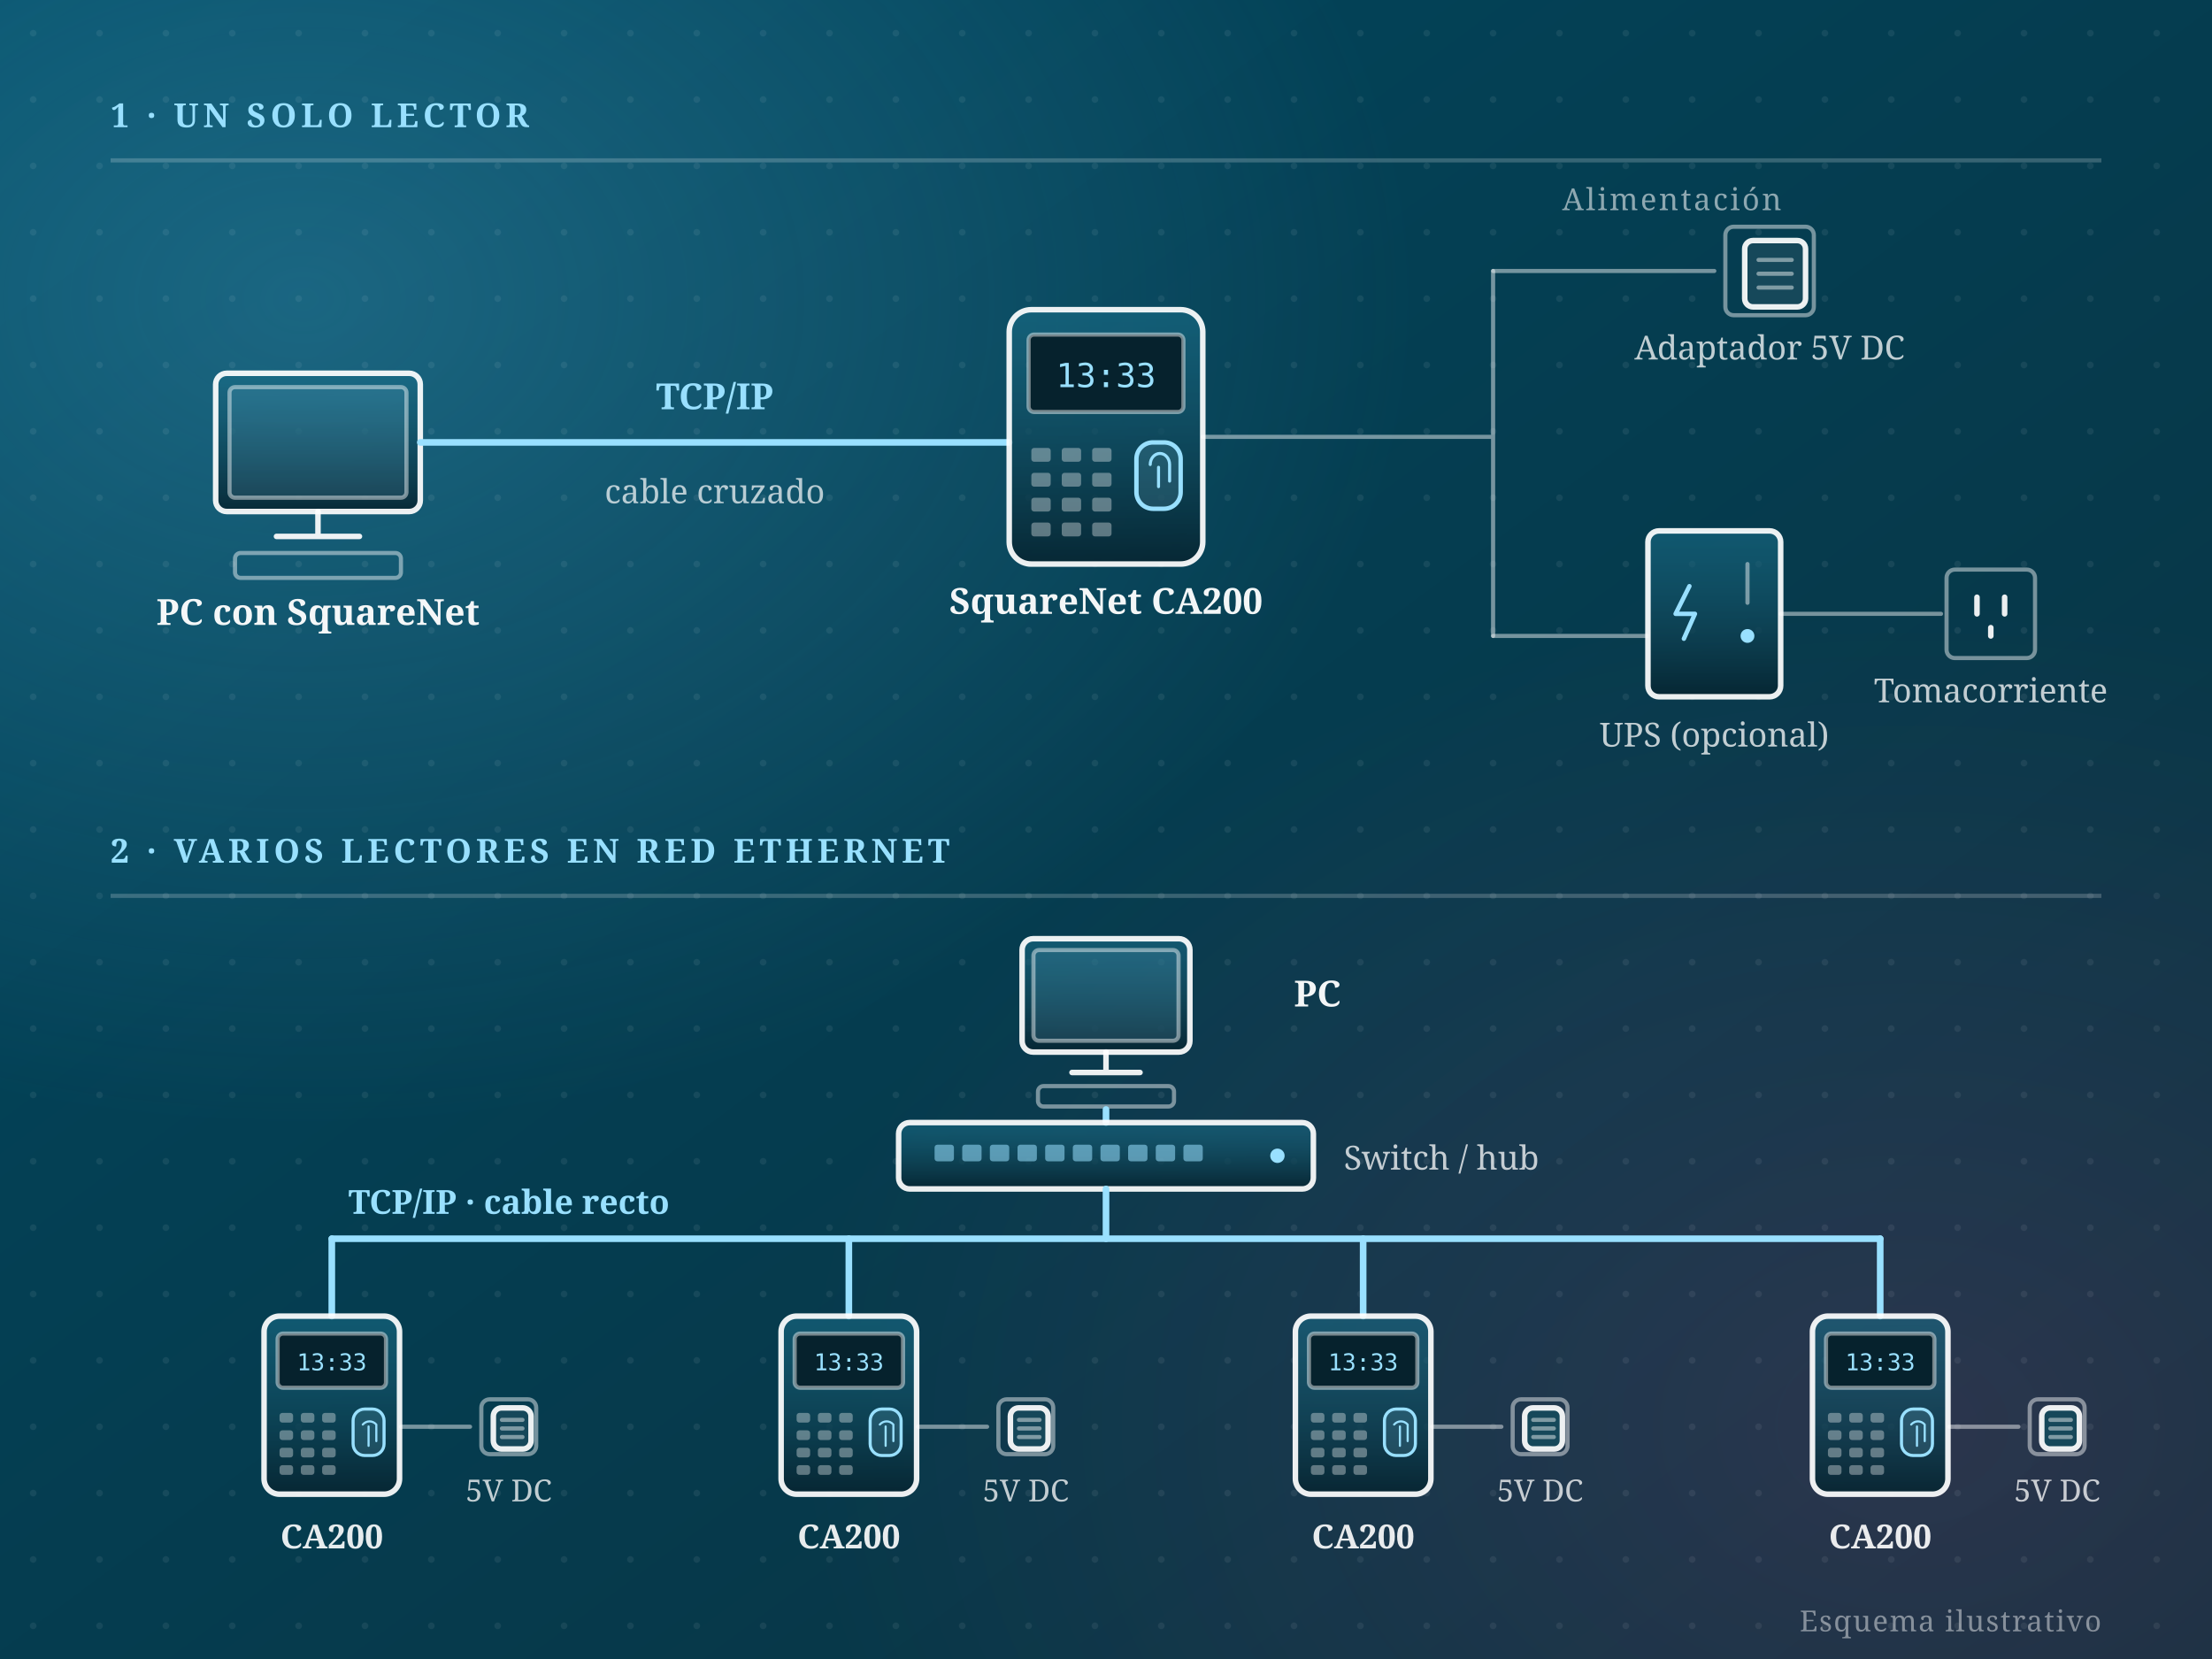
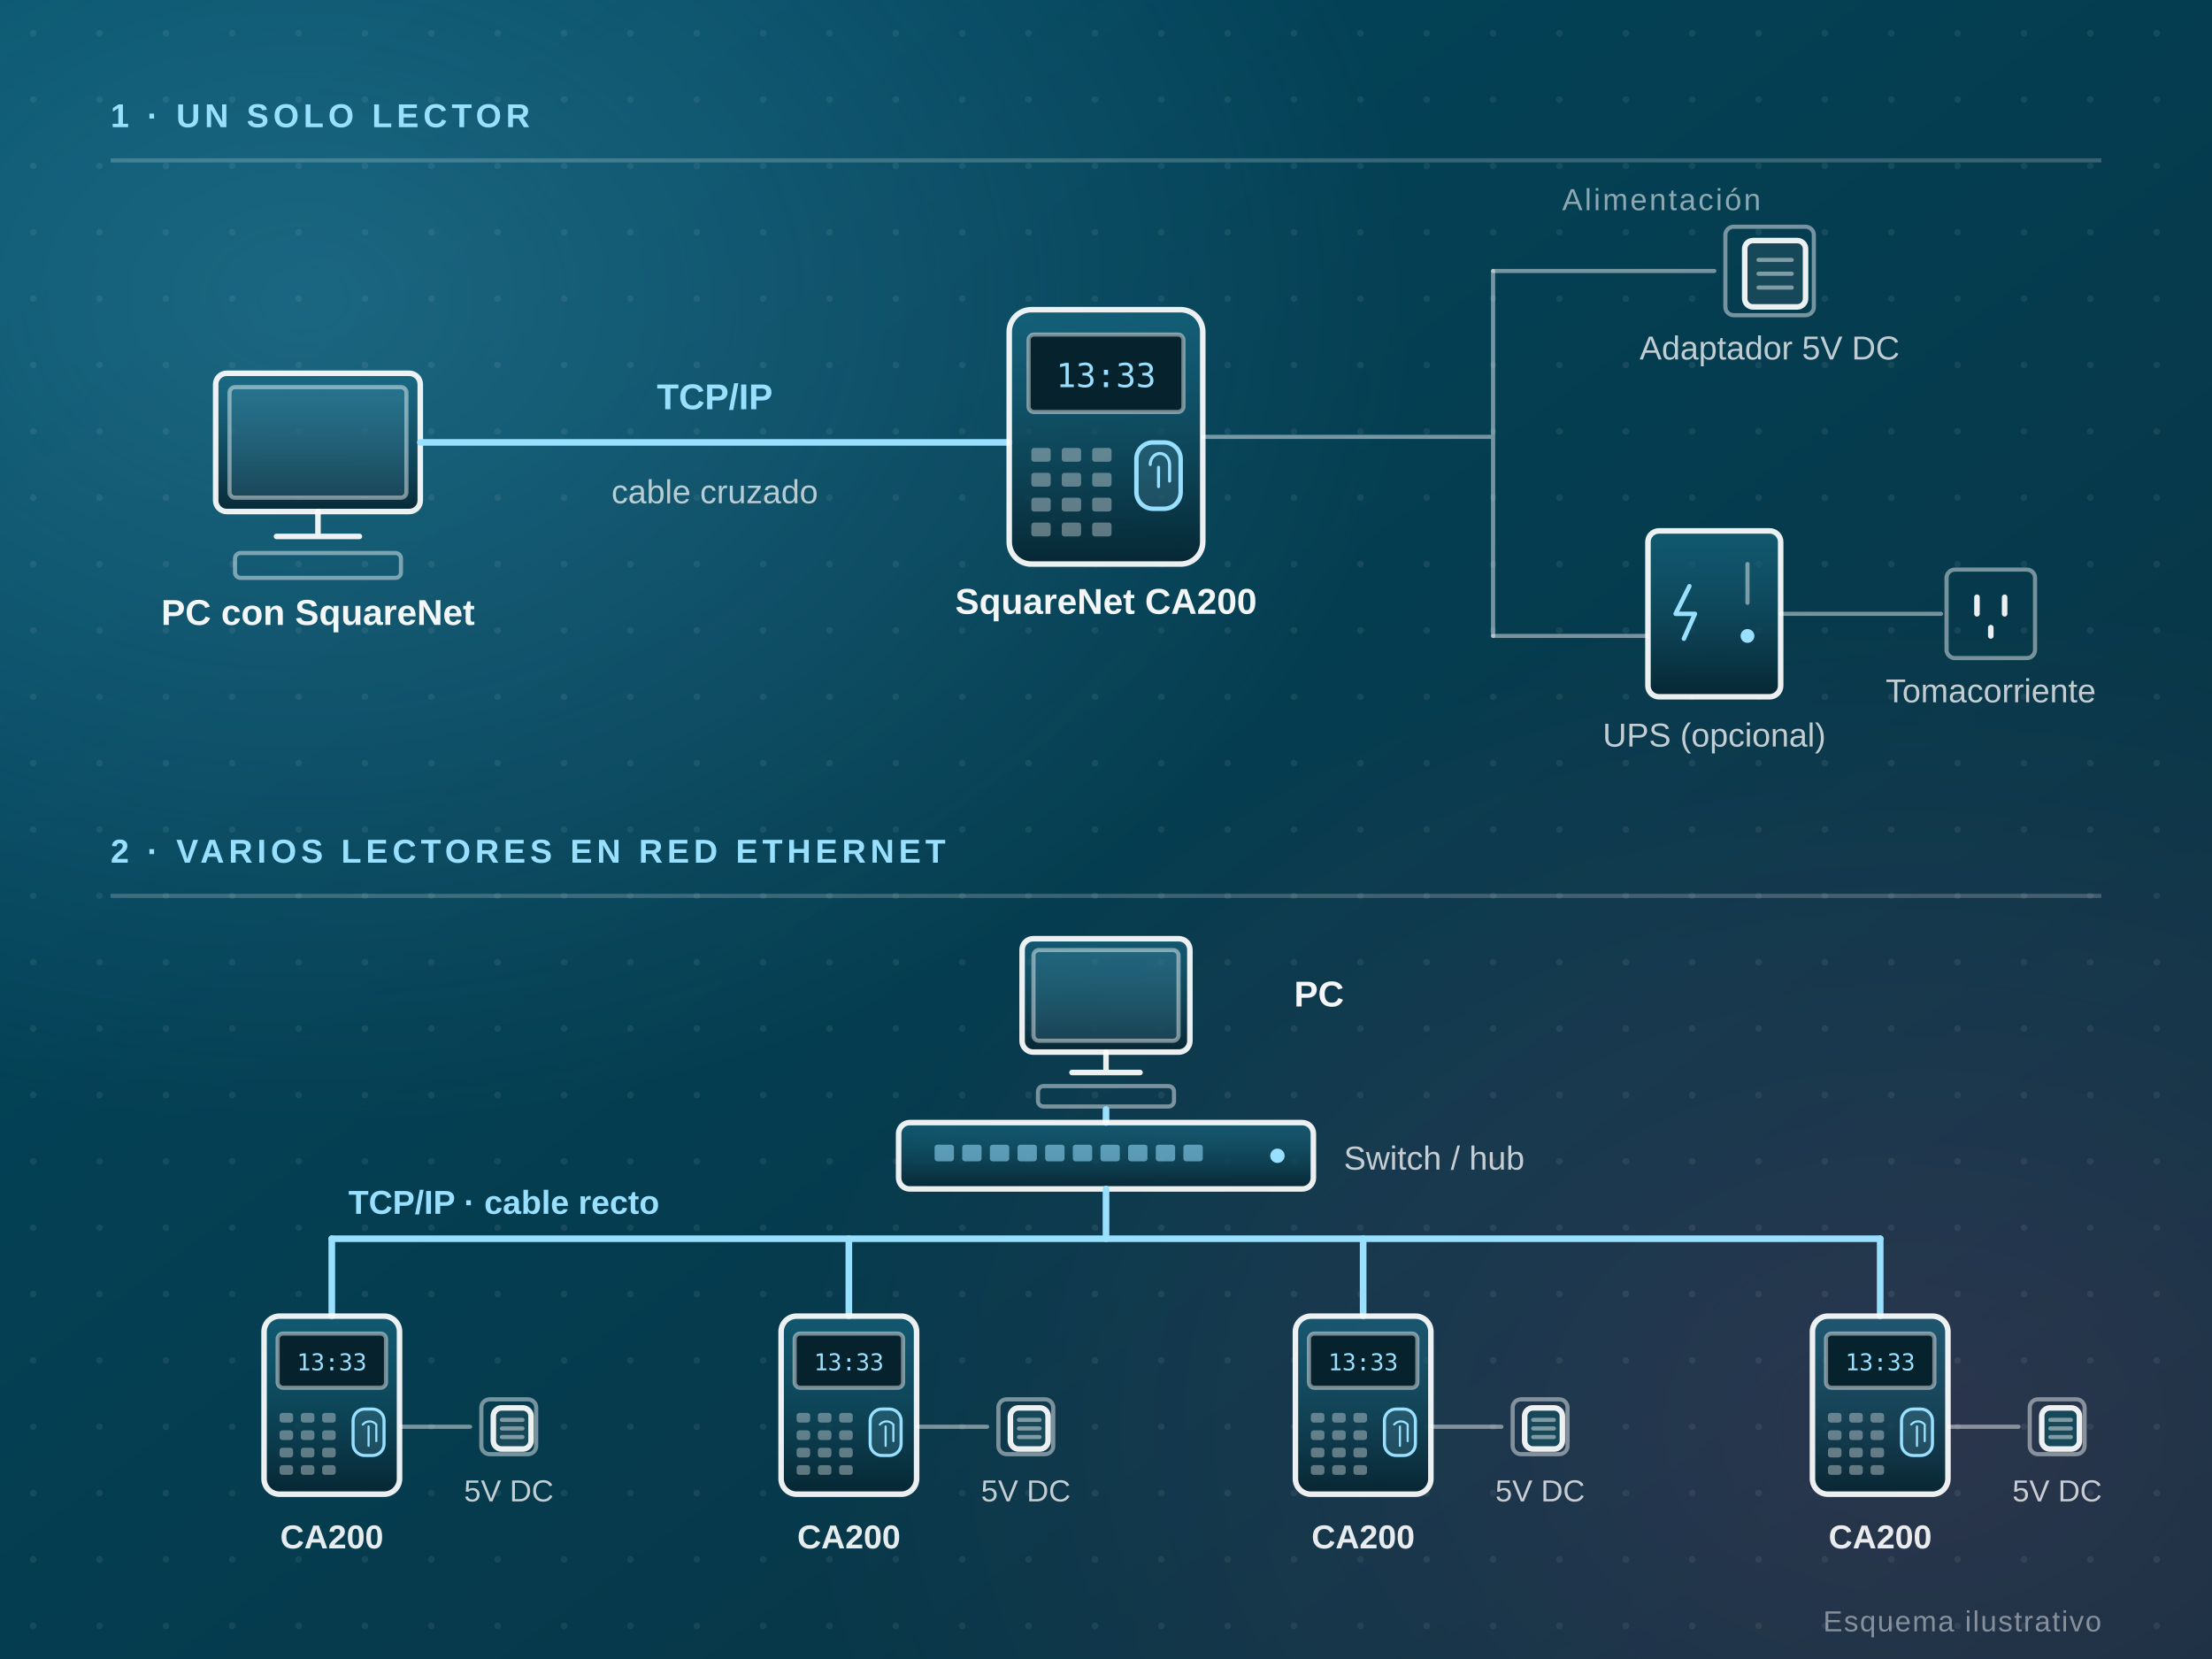
<svg xmlns="http://www.w3.org/2000/svg" viewBox="0 0 800 600" width="800" height="600" role="img" aria-labelledby="t">
  <defs>
    <linearGradient id="bg" x1="0" y1="0" x2="1" y2="1">
      <stop offset="0" stop-color="#004961" />
      <stop offset="1" stop-color="#0a303e" />
    </linearGradient>
    <radialGradient id="g1" cx=".14" cy=".18" r=".5">
      <stop offset="0" stop-color="#62c5ee" stop-opacity=".26" />
      <stop offset="1" stop-color="#62c5ee" stop-opacity="0" />
    </radialGradient>
    <radialGradient id="g2" cx=".86" cy=".86" r=".5">
      <stop offset="0" stop-color="#ff458e" stop-opacity=".14" />
      <stop offset="1" stop-color="#ff458e" stop-opacity="0" />
    </radialGradient>
    <linearGradient id="glass" x1="0" y1="0" x2="0" y2="1">
      <stop offset="0" stop-color="#1a6f8a" stop-opacity=".55" />
      <stop offset="1" stop-color="#062430" stop-opacity=".9" />
    </linearGradient>
    <pattern id="dots" width="24" height="24" patternUnits="userSpaceOnUse">
      <circle cx="12" cy="12" r="1.2" fill="#fff" fill-opacity=".07" />
    </pattern>
  </defs>
  <rect width="800" height="600" fill="url(#bg)" />
  <rect width="800" height="600" fill="url(#g1)" />
  <rect width="800" height="600" fill="url(#g2)" />
  <rect width="800" height="600" fill="url(#dots)" />
-   <text x="40" y="46" font-family="Georgia, 'Source Serif 4', serif" font-size="12" font-weight="600" fill="#99e0ff" fill-opacity="1" text-anchor="start" letter-spacing="1.6">1 · UN SOLO LECTOR</text>
+   <text x="40" y="46" font-family="'DM Sans', Arial, Helvetica, sans-serif" font-size="12" font-weight="600" fill="#99e0ff" fill-opacity="1" text-anchor="start" letter-spacing="1.6">1 · UN SOLO LECTOR</text>
  <path d="M40 58 H760" stroke="#fff" stroke-width="1.5" stroke-opacity=".2" />
  <g fill="none" stroke-linecap="round" stroke-linejoin="round">
    <rect x="78.0" y="135.0" width="74.0" height="50.0" rx="4" fill="url(#glass)" stroke="#fff" stroke-opacity=".92" stroke-width="2" />
    <rect x="83.0" y="140.0" width="64.0" height="40.0" rx="2" fill="#99e0ff" fill-opacity=".12" stroke="#fff" stroke-opacity=".45" stroke-width="1.5" />
    <path d="M115 185.0 V194.0 M100.0 194.0 H130.0" stroke="#fff" stroke-opacity=".92" stroke-width="2" />
    <rect x="85.0" y="200.0" width="60.0" height="9.0" rx="2" stroke="#fff" stroke-opacity=".45" stroke-width="1.5" />
  </g>
-   <text x="115" y="226" font-family="Georgia, 'Source Serif 4', serif" font-size="13" font-weight="600" fill="#fff" fill-opacity=".95" text-anchor="middle" letter-spacing="0">PC con SquareNet</text>
+   <text x="115" y="226" font-family="'DM Sans', Arial, Helvetica, sans-serif" font-size="13" font-weight="600" fill="#fff" fill-opacity=".95" text-anchor="middle" letter-spacing="0">PC con SquareNet</text>
  <path d="M152 160 H365" fill="none" stroke="#99e0ff" stroke-width="2.4" stroke-linecap="round" stroke-linejoin="round" />
-   <text x="258.5" y="148" font-family="Georgia, 'Source Serif 4', serif" font-size="13" font-weight="600" fill="#99e0ff" fill-opacity="1" text-anchor="middle" letter-spacing="0">TCP/IP</text>
-   <text x="258.5" y="182" font-family="Georgia, 'Source Serif 4', serif" font-size="12" font-weight="400" fill="#fff" fill-opacity=".7" text-anchor="middle" letter-spacing="0">cable cruzado</text>
+   <text x="258.5" y="148" font-family="'DM Sans', Arial, Helvetica, sans-serif" font-size="13" font-weight="600" fill="#99e0ff" fill-opacity="1" text-anchor="middle" letter-spacing="0">TCP/IP</text>
+   <text x="258.5" y="182" font-family="'DM Sans', Arial, Helvetica, sans-serif" font-size="12" font-weight="400" fill="#fff" fill-opacity=".7" text-anchor="middle" letter-spacing="0">cable cruzado</text>
  <g fill="none" stroke-linecap="round" stroke-linejoin="round">
    <rect x="365.0" y="112" width="70.0" height="92.0" rx="8.0" fill="url(#glass)" stroke="#fff" stroke-opacity=".92" stroke-width="2" />
    <rect x="372.0" y="121.0" width="56.0" height="28.0" rx="2" fill="#06222d" stroke="#fff" stroke-opacity=".45" stroke-width="1.5" />
    <text x="400" y="140.0" font-family="Consolas, monospace" font-size="12.0" fill="#99e0ff" text-anchor="middle">13:33</text>
    <rect x="373.0" y="162.0" width="7.0" height="5.0" rx="1" fill="#fff" fill-opacity=".35" />
    <rect x="384.0" y="162.0" width="7.0" height="5.0" rx="1" fill="#fff" fill-opacity=".35" />
    <rect x="395.0" y="162.0" width="7.0" height="5.0" rx="1" fill="#fff" fill-opacity=".35" />
    <rect x="373.0" y="171.0" width="7.0" height="5.0" rx="1" fill="#fff" fill-opacity=".35" />
    <rect x="384.0" y="171.0" width="7.0" height="5.0" rx="1" fill="#fff" fill-opacity=".35" />
    <rect x="395.0" y="171.0" width="7.0" height="5.0" rx="1" fill="#fff" fill-opacity=".35" />
    <rect x="373.0" y="180.0" width="7.0" height="5.0" rx="1" fill="#fff" fill-opacity=".35" />
    <rect x="384.0" y="180.0" width="7.0" height="5.0" rx="1" fill="#fff" fill-opacity=".35" />
    <rect x="395.0" y="180.0" width="7.0" height="5.0" rx="1" fill="#fff" fill-opacity=".35" />
    <rect x="373.0" y="189.0" width="7.0" height="5.0" rx="1" fill="#fff" fill-opacity=".35" />
    <rect x="384.0" y="189.0" width="7.0" height="5.0" rx="1" fill="#fff" fill-opacity=".35" />
    <rect x="395.0" y="189.0" width="7.0" height="5.0" rx="1" fill="#fff" fill-opacity=".35" />
    <rect x="411.0" y="160.0" width="16.0" height="24.0" rx="6.0" fill="#99e0ff" fill-opacity=".14" stroke="#99e0ff" stroke-width="1.6" />
    <path d="M416.0 168.0 a3.5 4 0 0 1 7.0 0 v6 M419.0 169.0 v7" stroke="#99e0ff" stroke-width="1.1" />
  </g>
-   <text x="400" y="222.0" font-family="Georgia, 'Source Serif 4', serif" font-size="13.0" font-weight="600" fill="#fff" fill-opacity=".95" text-anchor="middle" letter-spacing="0">SquareNet CA200</text>
+   <text x="400" y="222.0" font-family="'DM Sans', Arial, Helvetica, sans-serif" font-size="13.0" font-weight="600" fill="#fff" fill-opacity=".95" text-anchor="middle" letter-spacing="0">SquareNet CA200</text>
  <path d="M435 158 H540 M540 98 V230" fill="none" stroke="#fff" stroke-opacity=".45" stroke-width="1.5" stroke-linecap="round" stroke-linejoin="round" />
  <path d="M540 98 H620" fill="none" stroke="#fff" stroke-opacity=".45" stroke-width="1.5" stroke-linecap="round" stroke-linejoin="round" />
  <g fill="none" stroke-linecap="round" stroke-linejoin="round">
    <rect x="624.0" y="82.0" width="32.0" height="32.0" rx="3" stroke="#fff" stroke-opacity=".45" stroke-width="1.5" />
    <rect x="631.0" y="87.0" width="22.0" height="24.0" rx="3" fill="#16485a" stroke="#fff" stroke-opacity=".92" stroke-width="2" />
    <path d="M636.0 94.0 H648.0 M636.0 99.0 H648.0 M636.0 104.0 H648.0" stroke="#fff" stroke-opacity=".45" stroke-width="1.5" />
  </g>
-   <text x="640" y="130.0" font-family="Georgia, 'Source Serif 4', serif" font-size="12.0" font-weight="400" fill="#fff" fill-opacity=".75" text-anchor="middle" letter-spacing="0">Adaptador 5V DC</text>
+   <text x="640" y="130.0" font-family="'DM Sans', Arial, Helvetica, sans-serif" font-size="12.0" font-weight="400" fill="#fff" fill-opacity=".75" text-anchor="middle" letter-spacing="0">Adaptador 5V DC</text>
  <path d="M540 230 H596" fill="none" stroke="#fff" stroke-opacity=".45" stroke-width="1.5" stroke-linecap="round" stroke-linejoin="round" />
  <g fill="none" stroke-linecap="round" stroke-linejoin="round">
    <rect x="596" y="192" width="48" height="60" rx="4" fill="url(#glass)" stroke="#fff" stroke-opacity=".92" stroke-width="2" />
    <path d="M632 204 v14" stroke="#fff" stroke-opacity=".45" stroke-width="1.5" />
    <circle cx="632" cy="230" r="2.5" fill="#99e0ff" />
    <path d="M611 212 l-5 10 h7 l-4 9" stroke="#99e0ff" stroke-width="1.6" />
  </g>
-   <text x="620" y="270" font-family="Georgia, 'Source Serif 4', serif" font-size="12" font-weight="400" fill="#fff" fill-opacity=".75" text-anchor="middle" letter-spacing="0">UPS (opcional)</text>
+   <text x="620" y="270" font-family="'DM Sans', Arial, Helvetica, sans-serif" font-size="12" font-weight="400" fill="#fff" fill-opacity=".75" text-anchor="middle" letter-spacing="0">UPS (opcional)</text>
  <path d="M644 222 H702" fill="none" stroke="#fff" stroke-opacity=".45" stroke-width="1.5" stroke-linecap="round" stroke-linejoin="round" />
  <g fill="none" stroke-linecap="round" stroke-linejoin="round">
    <rect x="704" y="206" width="32" height="32" rx="3" stroke="#fff" stroke-opacity=".45" stroke-width="1.5" />
    <path d="M715 216 v6 M725 216 v6 M720 227 v3" stroke="#fff" stroke-opacity=".92" stroke-width="2" />
  </g>
-   <text x="720" y="254" font-family="Georgia, 'Source Serif 4', serif" font-size="12" font-weight="400" fill="#fff" fill-opacity=".75" text-anchor="middle" letter-spacing="0">Tomacorriente</text>
-   <text x="565" y="76" font-family="Georgia, 'Source Serif 4', serif" font-size="11" font-weight="400" fill="#fff" fill-opacity=".55" text-anchor="start" letter-spacing=".8">Alimentación</text>
-   <text x="40" y="312" font-family="Georgia, 'Source Serif 4', serif" font-size="12" font-weight="600" fill="#99e0ff" fill-opacity="1" text-anchor="start" letter-spacing="1.6">2 · VARIOS LECTORES EN RED ETHERNET</text>
+   <text x="720" y="254" font-family="'DM Sans', Arial, Helvetica, sans-serif" font-size="12" font-weight="400" fill="#fff" fill-opacity=".75" text-anchor="middle" letter-spacing="0">Tomacorriente</text>
+   <text x="565" y="76" font-family="'DM Sans', Arial, Helvetica, sans-serif" font-size="11" font-weight="400" fill="#fff" fill-opacity=".55" text-anchor="start" letter-spacing=".8">Alimentación</text>
+   <text x="40" y="312" font-family="'DM Sans', Arial, Helvetica, sans-serif" font-size="12" font-weight="600" fill="#99e0ff" fill-opacity="1" text-anchor="start" letter-spacing="1.6">2 · VARIOS LECTORES EN RED ETHERNET</text>
  <path d="M40 324 H760" stroke="#fff" stroke-width="1.5" stroke-opacity=".2" />
  <g fill="none" stroke-linecap="round" stroke-linejoin="round">
    <rect x="369.66" y="339.5" width="60.68" height="41.0" rx="4" fill="url(#glass)" stroke="#fff" stroke-opacity=".92" stroke-width="2" />
    <rect x="373.76" y="343.6" width="52.48" height="32.8" rx="2" fill="#99e0ff" fill-opacity=".12" stroke="#fff" stroke-opacity=".45" stroke-width="1.5" />
    <path d="M400 380.5 V387.88 M387.7 387.88 H412.3" stroke="#fff" stroke-opacity=".92" stroke-width="2" />
    <rect x="375.4" y="392.8" width="49.2" height="7.38" rx="2" stroke="#fff" stroke-opacity=".45" stroke-width="1.5" />
  </g>
-   <text x="468" y="364" font-family="Georgia, 'Source Serif 4', serif" font-size="13" font-weight="600" fill="#fff" fill-opacity=".95" text-anchor="start" letter-spacing="0">PC</text>
+   <text x="468" y="364" font-family="'DM Sans', Arial, Helvetica, sans-serif" font-size="13" font-weight="600" fill="#fff" fill-opacity=".95" text-anchor="start" letter-spacing="0">PC</text>
  <path d="M400 401.26 V406" fill="none" stroke="#99e0ff" stroke-width="2.4" stroke-linecap="round" stroke-linejoin="round" />
  <g fill="none">
    <rect x="325" y="406" width="150" height="24" rx="4" fill="url(#glass)" stroke="#fff" stroke-opacity=".92" stroke-width="2" />
    <rect x="338" y="414" width="7" height="6" rx="1" fill="#99e0ff" fill-opacity=".55" />
    <rect x="348" y="414" width="7" height="6" rx="1" fill="#99e0ff" fill-opacity=".55" />
    <rect x="358" y="414" width="7" height="6" rx="1" fill="#99e0ff" fill-opacity=".55" />
    <rect x="368" y="414" width="7" height="6" rx="1" fill="#99e0ff" fill-opacity=".55" />
    <rect x="378" y="414" width="7" height="6" rx="1" fill="#99e0ff" fill-opacity=".55" />
    <rect x="388" y="414" width="7" height="6" rx="1" fill="#99e0ff" fill-opacity=".55" />
    <rect x="398" y="414" width="7" height="6" rx="1" fill="#99e0ff" fill-opacity=".55" />
    <rect x="408" y="414" width="7" height="6" rx="1" fill="#99e0ff" fill-opacity=".55" />
    <rect x="418" y="414" width="7" height="6" rx="1" fill="#99e0ff" fill-opacity=".55" />
    <rect x="428" y="414" width="7" height="6" rx="1" fill="#99e0ff" fill-opacity=".55" />
    <circle cx="462" cy="418" r="2.6" fill="#99e0ff" />
  </g>
-   <text x="486" y="423" font-family="Georgia, 'Source Serif 4', serif" font-size="12" font-weight="400" fill="#fff" fill-opacity=".75" text-anchor="start" letter-spacing="0">Switch / hub</text>
+   <text x="486" y="423" font-family="'DM Sans', Arial, Helvetica, sans-serif" font-size="12" font-weight="400" fill="#fff" fill-opacity=".75" text-anchor="start" letter-spacing="0">Switch / hub</text>
  <path d="M120 448 H680" fill="none" stroke="#99e0ff" stroke-width="2.4" stroke-linecap="round" stroke-linejoin="round" />
  <path d="M400 430 V448" fill="none" stroke="#99e0ff" stroke-width="2.4" stroke-linecap="round" stroke-linejoin="round" />
  <path d="M120 448 V476" fill="none" stroke="#99e0ff" stroke-width="2.4" stroke-linecap="round" stroke-linejoin="round" />
  <g fill="none" stroke-linecap="round" stroke-linejoin="round">
    <rect x="95.5" y="476" width="49.0" height="64.4" rx="5.6" fill="url(#glass)" stroke="#fff" stroke-opacity=".92" stroke-width="2" />
    <rect x="100.4" y="482.3" width="39.2" height="19.6" rx="2" fill="#06222d" stroke="#fff" stroke-opacity=".45" stroke-width="1.5" />
    <text x="120" y="495.6" font-family="Consolas, monospace" font-size="8.4" fill="#99e0ff" text-anchor="middle">13:33</text>
    <rect x="101.1" y="511.0" width="4.9" height="3.5" rx="1" fill="#fff" fill-opacity=".35" />
    <rect x="108.8" y="511.0" width="4.9" height="3.5" rx="1" fill="#fff" fill-opacity=".35" />
    <rect x="116.5" y="511.0" width="4.9" height="3.5" rx="1" fill="#fff" fill-opacity=".35" />
    <rect x="101.1" y="517.3" width="4.9" height="3.5" rx="1" fill="#fff" fill-opacity=".35" />
    <rect x="108.8" y="517.3" width="4.9" height="3.5" rx="1" fill="#fff" fill-opacity=".35" />
    <rect x="116.5" y="517.3" width="4.9" height="3.5" rx="1" fill="#fff" fill-opacity=".35" />
    <rect x="101.1" y="523.6" width="4.9" height="3.5" rx="1" fill="#fff" fill-opacity=".35" />
    <rect x="108.8" y="523.6" width="4.9" height="3.5" rx="1" fill="#fff" fill-opacity=".35" />
    <rect x="116.5" y="523.6" width="4.9" height="3.5" rx="1" fill="#fff" fill-opacity=".35" />
    <rect x="101.1" y="529.9" width="4.9" height="3.5" rx="1" fill="#fff" fill-opacity=".35" />
    <rect x="108.8" y="529.9" width="4.9" height="3.5" rx="1" fill="#fff" fill-opacity=".35" />
    <rect x="116.5" y="529.9" width="4.9" height="3.5" rx="1" fill="#fff" fill-opacity=".35" />
    <rect x="127.7" y="509.6" width="11.2" height="16.8" rx="4.2" fill="#99e0ff" fill-opacity=".14" stroke="#99e0ff" stroke-width="1.12" />
    <path d="M131.2 515.2 a3.5 4 0 0 1 4.9 0 v6 M133.3 515.9 v7" stroke="#99e0ff" stroke-width="0.77" />
  </g>
-   <text x="120" y="560" font-family="Georgia, 'Source Serif 4', serif" font-size="12" font-weight="600" fill="#fff" fill-opacity=".9" text-anchor="middle" letter-spacing="0">CA200</text>
+   <text x="120" y="560" font-family="'DM Sans', Arial, Helvetica, sans-serif" font-size="12" font-weight="600" fill="#fff" fill-opacity=".9" text-anchor="middle" letter-spacing="0">CA200</text>
  <path d="M145 516 H170" fill="none" stroke="#fff" stroke-opacity=".45" stroke-width="1.5" stroke-linecap="round" stroke-linejoin="round" />
  <g fill="none" stroke-linecap="round" stroke-linejoin="round">
    <rect x="174.08" y="506.08" width="19.84" height="19.84" rx="3" stroke="#fff" stroke-opacity=".45" stroke-width="1.5" />
    <rect x="178.42" y="509.18" width="13.64" height="14.88" rx="3" fill="#16485a" stroke="#fff" stroke-opacity=".92" stroke-width="2" />
    <path d="M181.52 513.52 H188.96 M181.52 516.62 H188.96 M181.52 519.72 H188.96" stroke="#fff" stroke-opacity=".45" stroke-width="1.5" />
  </g>
-   <text x="184" y="543" font-family="Georgia, 'Source Serif 4', serif" font-size="11" font-weight="400" fill="#fff" fill-opacity=".75" text-anchor="middle" letter-spacing="0">5V DC</text>
+   <text x="184" y="543" font-family="'DM Sans', Arial, Helvetica, sans-serif" font-size="11" font-weight="400" fill="#fff" fill-opacity=".75" text-anchor="middle" letter-spacing="0">5V DC</text>
  <path d="M307 448 V476" fill="none" stroke="#99e0ff" stroke-width="2.4" stroke-linecap="round" stroke-linejoin="round" />
  <g fill="none" stroke-linecap="round" stroke-linejoin="round">
    <rect x="282.5" y="476" width="49.0" height="64.4" rx="5.6" fill="url(#glass)" stroke="#fff" stroke-opacity=".92" stroke-width="2" />
    <rect x="287.4" y="482.3" width="39.2" height="19.6" rx="2" fill="#06222d" stroke="#fff" stroke-opacity=".45" stroke-width="1.5" />
    <text x="307" y="495.6" font-family="Consolas, monospace" font-size="8.4" fill="#99e0ff" text-anchor="middle">13:33</text>
    <rect x="288.1" y="511.0" width="4.9" height="3.5" rx="1" fill="#fff" fill-opacity=".35" />
    <rect x="295.8" y="511.0" width="4.9" height="3.5" rx="1" fill="#fff" fill-opacity=".35" />
    <rect x="303.5" y="511.0" width="4.9" height="3.5" rx="1" fill="#fff" fill-opacity=".35" />
    <rect x="288.1" y="517.3" width="4.9" height="3.5" rx="1" fill="#fff" fill-opacity=".35" />
    <rect x="295.8" y="517.3" width="4.9" height="3.5" rx="1" fill="#fff" fill-opacity=".35" />
    <rect x="303.5" y="517.3" width="4.9" height="3.5" rx="1" fill="#fff" fill-opacity=".35" />
    <rect x="288.1" y="523.6" width="4.9" height="3.5" rx="1" fill="#fff" fill-opacity=".35" />
    <rect x="295.8" y="523.6" width="4.9" height="3.5" rx="1" fill="#fff" fill-opacity=".35" />
    <rect x="303.5" y="523.6" width="4.9" height="3.5" rx="1" fill="#fff" fill-opacity=".35" />
    <rect x="288.1" y="529.9" width="4.9" height="3.5" rx="1" fill="#fff" fill-opacity=".35" />
    <rect x="295.8" y="529.9" width="4.9" height="3.5" rx="1" fill="#fff" fill-opacity=".35" />
    <rect x="303.5" y="529.9" width="4.9" height="3.5" rx="1" fill="#fff" fill-opacity=".35" />
    <rect x="314.7" y="509.6" width="11.2" height="16.8" rx="4.2" fill="#99e0ff" fill-opacity=".14" stroke="#99e0ff" stroke-width="1.12" />
    <path d="M318.2 515.2 a3.5 4 0 0 1 4.9 0 v6 M320.3 515.9 v7" stroke="#99e0ff" stroke-width="0.77" />
  </g>
-   <text x="307" y="560" font-family="Georgia, 'Source Serif 4', serif" font-size="12" font-weight="600" fill="#fff" fill-opacity=".9" text-anchor="middle" letter-spacing="0">CA200</text>
+   <text x="307" y="560" font-family="'DM Sans', Arial, Helvetica, sans-serif" font-size="12" font-weight="600" fill="#fff" fill-opacity=".9" text-anchor="middle" letter-spacing="0">CA200</text>
  <path d="M332 516 H357" fill="none" stroke="#fff" stroke-opacity=".45" stroke-width="1.5" stroke-linecap="round" stroke-linejoin="round" />
  <g fill="none" stroke-linecap="round" stroke-linejoin="round">
    <rect x="361.08" y="506.08" width="19.84" height="19.84" rx="3" stroke="#fff" stroke-opacity=".45" stroke-width="1.5" />
    <rect x="365.42" y="509.18" width="13.64" height="14.88" rx="3" fill="#16485a" stroke="#fff" stroke-opacity=".92" stroke-width="2" />
    <path d="M368.52 513.52 H375.96 M368.52 516.62 H375.96 M368.52 519.72 H375.96" stroke="#fff" stroke-opacity=".45" stroke-width="1.5" />
  </g>
-   <text x="371" y="543" font-family="Georgia, 'Source Serif 4', serif" font-size="11" font-weight="400" fill="#fff" fill-opacity=".75" text-anchor="middle" letter-spacing="0">5V DC</text>
+   <text x="371" y="543" font-family="'DM Sans', Arial, Helvetica, sans-serif" font-size="11" font-weight="400" fill="#fff" fill-opacity=".75" text-anchor="middle" letter-spacing="0">5V DC</text>
  <path d="M493 448 V476" fill="none" stroke="#99e0ff" stroke-width="2.4" stroke-linecap="round" stroke-linejoin="round" />
  <g fill="none" stroke-linecap="round" stroke-linejoin="round">
    <rect x="468.5" y="476" width="49.0" height="64.4" rx="5.6" fill="url(#glass)" stroke="#fff" stroke-opacity=".92" stroke-width="2" />
    <rect x="473.4" y="482.3" width="39.2" height="19.6" rx="2" fill="#06222d" stroke="#fff" stroke-opacity=".45" stroke-width="1.5" />
    <text x="493" y="495.6" font-family="Consolas, monospace" font-size="8.4" fill="#99e0ff" text-anchor="middle">13:33</text>
    <rect x="474.1" y="511.0" width="4.9" height="3.5" rx="1" fill="#fff" fill-opacity=".35" />
    <rect x="481.8" y="511.0" width="4.9" height="3.5" rx="1" fill="#fff" fill-opacity=".35" />
    <rect x="489.5" y="511.0" width="4.9" height="3.5" rx="1" fill="#fff" fill-opacity=".35" />
    <rect x="474.1" y="517.3" width="4.9" height="3.5" rx="1" fill="#fff" fill-opacity=".35" />
    <rect x="481.8" y="517.3" width="4.9" height="3.5" rx="1" fill="#fff" fill-opacity=".35" />
    <rect x="489.5" y="517.3" width="4.9" height="3.5" rx="1" fill="#fff" fill-opacity=".35" />
    <rect x="474.1" y="523.6" width="4.9" height="3.5" rx="1" fill="#fff" fill-opacity=".35" />
    <rect x="481.8" y="523.6" width="4.9" height="3.5" rx="1" fill="#fff" fill-opacity=".35" />
    <rect x="489.5" y="523.6" width="4.9" height="3.5" rx="1" fill="#fff" fill-opacity=".35" />
    <rect x="474.1" y="529.9" width="4.9" height="3.5" rx="1" fill="#fff" fill-opacity=".35" />
    <rect x="481.8" y="529.9" width="4.9" height="3.5" rx="1" fill="#fff" fill-opacity=".35" />
    <rect x="489.5" y="529.9" width="4.9" height="3.5" rx="1" fill="#fff" fill-opacity=".35" />
    <rect x="500.7" y="509.6" width="11.2" height="16.8" rx="4.2" fill="#99e0ff" fill-opacity=".14" stroke="#99e0ff" stroke-width="1.12" />
    <path d="M504.2 515.2 a3.5 4 0 0 1 4.9 0 v6 M506.3 515.9 v7" stroke="#99e0ff" stroke-width="0.77" />
  </g>
-   <text x="493" y="560" font-family="Georgia, 'Source Serif 4', serif" font-size="12" font-weight="600" fill="#fff" fill-opacity=".9" text-anchor="middle" letter-spacing="0">CA200</text>
+   <text x="493" y="560" font-family="'DM Sans', Arial, Helvetica, sans-serif" font-size="12" font-weight="600" fill="#fff" fill-opacity=".9" text-anchor="middle" letter-spacing="0">CA200</text>
  <path d="M518 516 H543" fill="none" stroke="#fff" stroke-opacity=".45" stroke-width="1.5" stroke-linecap="round" stroke-linejoin="round" />
  <g fill="none" stroke-linecap="round" stroke-linejoin="round">
    <rect x="547.08" y="506.08" width="19.84" height="19.84" rx="3" stroke="#fff" stroke-opacity=".45" stroke-width="1.5" />
    <rect x="551.42" y="509.18" width="13.64" height="14.88" rx="3" fill="#16485a" stroke="#fff" stroke-opacity=".92" stroke-width="2" />
    <path d="M554.52 513.52 H561.96 M554.52 516.62 H561.96 M554.52 519.72 H561.96" stroke="#fff" stroke-opacity=".45" stroke-width="1.5" />
  </g>
-   <text x="557" y="543" font-family="Georgia, 'Source Serif 4', serif" font-size="11" font-weight="400" fill="#fff" fill-opacity=".75" text-anchor="middle" letter-spacing="0">5V DC</text>
+   <text x="557" y="543" font-family="'DM Sans', Arial, Helvetica, sans-serif" font-size="11" font-weight="400" fill="#fff" fill-opacity=".75" text-anchor="middle" letter-spacing="0">5V DC</text>
  <path d="M680 448 V476" fill="none" stroke="#99e0ff" stroke-width="2.4" stroke-linecap="round" stroke-linejoin="round" />
  <g fill="none" stroke-linecap="round" stroke-linejoin="round">
    <rect x="655.5" y="476" width="49.0" height="64.4" rx="5.6" fill="url(#glass)" stroke="#fff" stroke-opacity=".92" stroke-width="2" />
    <rect x="660.4" y="482.3" width="39.2" height="19.6" rx="2" fill="#06222d" stroke="#fff" stroke-opacity=".45" stroke-width="1.5" />
    <text x="680" y="495.6" font-family="Consolas, monospace" font-size="8.4" fill="#99e0ff" text-anchor="middle">13:33</text>
    <rect x="661.1" y="511.0" width="4.9" height="3.5" rx="1" fill="#fff" fill-opacity=".35" />
    <rect x="668.8" y="511.0" width="4.9" height="3.5" rx="1" fill="#fff" fill-opacity=".35" />
    <rect x="676.5" y="511.0" width="4.9" height="3.5" rx="1" fill="#fff" fill-opacity=".35" />
    <rect x="661.1" y="517.3" width="4.9" height="3.5" rx="1" fill="#fff" fill-opacity=".35" />
    <rect x="668.8" y="517.3" width="4.9" height="3.5" rx="1" fill="#fff" fill-opacity=".35" />
    <rect x="676.5" y="517.3" width="4.9" height="3.5" rx="1" fill="#fff" fill-opacity=".35" />
    <rect x="661.1" y="523.6" width="4.9" height="3.5" rx="1" fill="#fff" fill-opacity=".35" />
    <rect x="668.8" y="523.6" width="4.9" height="3.5" rx="1" fill="#fff" fill-opacity=".35" />
    <rect x="676.5" y="523.6" width="4.9" height="3.5" rx="1" fill="#fff" fill-opacity=".35" />
    <rect x="661.1" y="529.9" width="4.9" height="3.5" rx="1" fill="#fff" fill-opacity=".35" />
    <rect x="668.8" y="529.9" width="4.9" height="3.5" rx="1" fill="#fff" fill-opacity=".35" />
    <rect x="676.5" y="529.9" width="4.9" height="3.5" rx="1" fill="#fff" fill-opacity=".35" />
    <rect x="687.7" y="509.6" width="11.2" height="16.8" rx="4.2" fill="#99e0ff" fill-opacity=".14" stroke="#99e0ff" stroke-width="1.12" />
    <path d="M691.2 515.2 a3.5 4 0 0 1 4.9 0 v6 M693.3 515.9 v7" stroke="#99e0ff" stroke-width="0.77" />
  </g>
-   <text x="680" y="560" font-family="Georgia, 'Source Serif 4', serif" font-size="12" font-weight="600" fill="#fff" fill-opacity=".9" text-anchor="middle" letter-spacing="0">CA200</text>
+   <text x="680" y="560" font-family="'DM Sans', Arial, Helvetica, sans-serif" font-size="12" font-weight="600" fill="#fff" fill-opacity=".9" text-anchor="middle" letter-spacing="0">CA200</text>
  <path d="M705 516 H730" fill="none" stroke="#fff" stroke-opacity=".45" stroke-width="1.5" stroke-linecap="round" stroke-linejoin="round" />
  <g fill="none" stroke-linecap="round" stroke-linejoin="round">
    <rect x="734.08" y="506.08" width="19.84" height="19.84" rx="3" stroke="#fff" stroke-opacity=".45" stroke-width="1.5" />
    <rect x="738.42" y="509.18" width="13.64" height="14.88" rx="3" fill="#16485a" stroke="#fff" stroke-opacity=".92" stroke-width="2" />
    <path d="M741.52 513.52 H748.96 M741.52 516.62 H748.96 M741.52 519.72 H748.96" stroke="#fff" stroke-opacity=".45" stroke-width="1.5" />
  </g>
-   <text x="744" y="543" font-family="Georgia, 'Source Serif 4', serif" font-size="11" font-weight="400" fill="#fff" fill-opacity=".75" text-anchor="middle" letter-spacing="0">5V DC</text>
-   <text x="126" y="439" font-family="Georgia, 'Source Serif 4', serif" font-size="12" font-weight="600" fill="#99e0ff" fill-opacity="1" text-anchor="start" letter-spacing="0">TCP/IP · cable recto</text>
-   <text x="760" y="590" font-family="Georgia, 'Source Serif 4', serif" font-size="10.5" font-weight="400" fill="#fff" fill-opacity=".45" text-anchor="end" letter-spacing=".5">Esquema ilustrativo</text>
+   <text x="744" y="543" font-family="'DM Sans', Arial, Helvetica, sans-serif" font-size="11" font-weight="400" fill="#fff" fill-opacity=".75" text-anchor="middle" letter-spacing="0">5V DC</text>
+   <text x="126" y="439" font-family="'DM Sans', Arial, Helvetica, sans-serif" font-size="12" font-weight="600" fill="#99e0ff" fill-opacity="1" text-anchor="start" letter-spacing="0">TCP/IP · cable recto</text>
+   <text x="760" y="590" font-family="'DM Sans', Arial, Helvetica, sans-serif" font-size="10.5" font-weight="400" fill="#fff" fill-opacity=".45" text-anchor="end" letter-spacing=".5">Esquema ilustrativo</text>
</svg>
